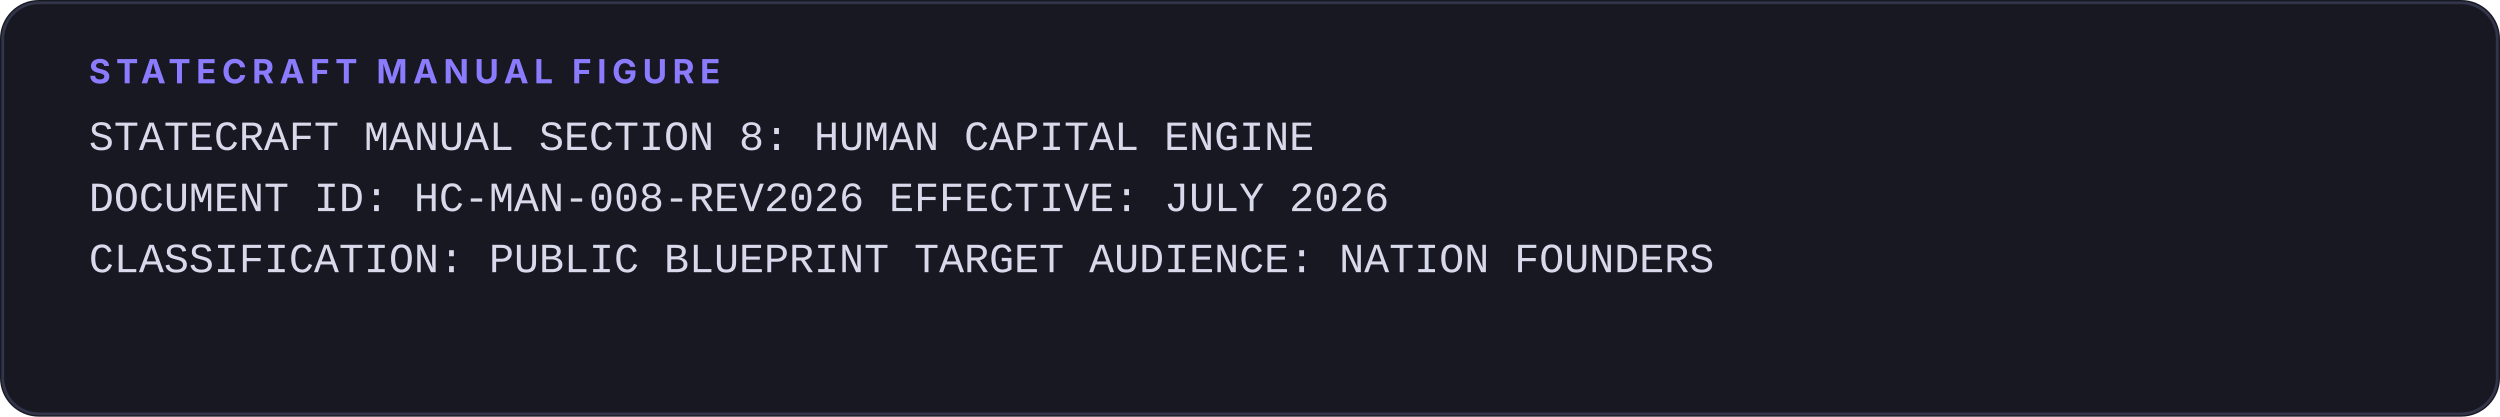
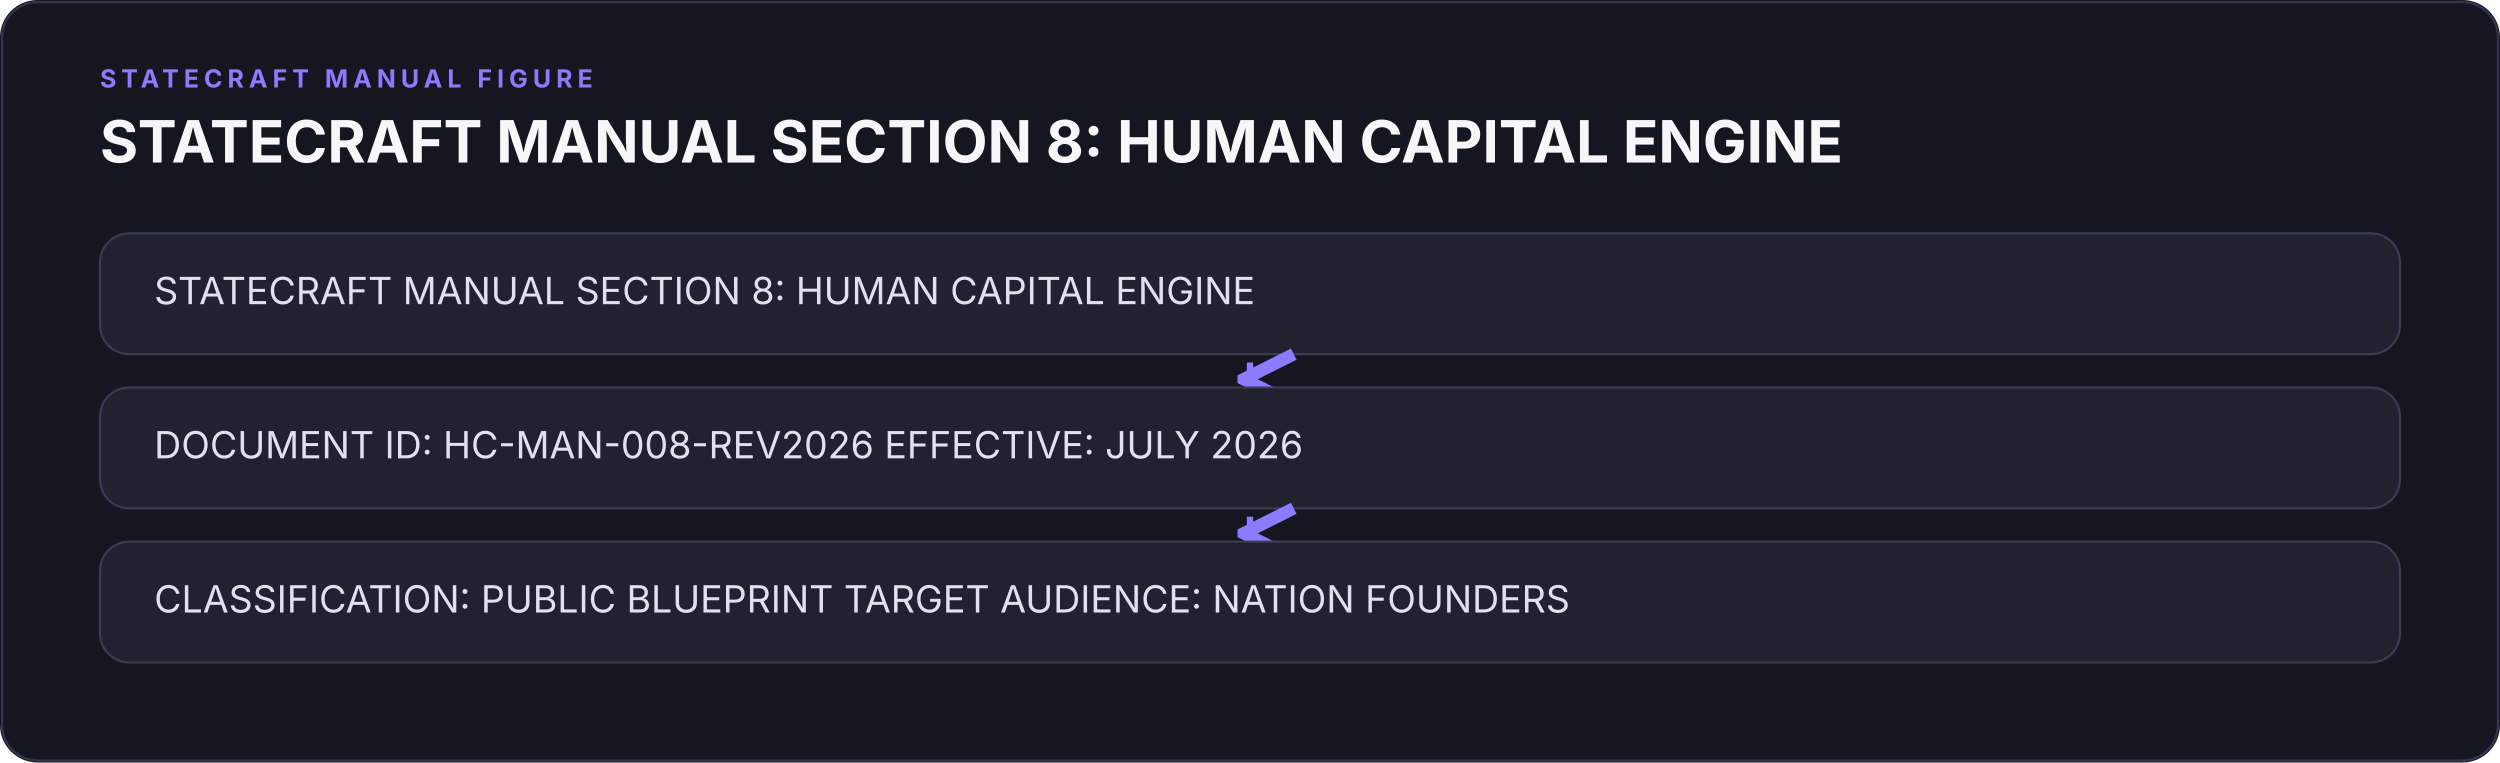
- <svg xmlns="http://www.w3.org/2000/svg" width="900" height="150" viewBox="0 0 900 150" role="img" aria-labelledby="title desc">
-   <rect width="900" height="150" rx="14" fill="#171821" />
-   <rect x="1" y="1" width="898" height="148" rx="13" fill="none" stroke="#32354a" />
-   <text x="32" y="30" class="label">STATECRAFT MANUAL FIGURE</text>
-   <text x="32" y="54" class="line">STATECRAFT MANUAL                          SECTION 8: HUMAN CAPITAL ENGINE</text>
-   <text x="32" y="76" class="line">DOCUMENT ID: HC-MAN-008-REV2026            EFFECTIVE: JULY 2026</text>
-   <text x="32" y="98" class="line">CLASSIFICATION: PUBLIC BLUEPRINT           TARGET AUDIENCE: NATION FOUNDERS</text>
-   <style>.label{font:700 12px ui-sans-serif,system-ui,-apple-system,BlinkMacSystemFont,'Segoe UI',sans-serif;letter-spacing:2px;fill:#8b7cff}.line{font:15px ui-monospace,SFMono-Regular,Menlo,Consolas,'Liberation Mono',monospace;fill:#d8d9ea}</style>
+ <svg xmlns="http://www.w3.org/2000/svg" width="1200" height="366" viewBox="0 0 1200 366" role="img" aria-labelledby="title desc">
+   <rect width="1200" height="366" rx="18" fill="#151620" />
+   <rect x="1" y="1" width="1198" height="364" rx="17" fill="none" stroke="#34384f" />
+   <text x="48" y="42" class="eyebrow">STATECRAFT MANUAL FIGURE</text>
+   <text x="48" y="78" class="heading">STATECRAFT MANUAL SECTION 8: HUMAN CAPITAL ENGINE</text>
+   <rect x="48" y="112" width="1104" height="58" rx="14" class="card" />
+   <text x="74" y="146" class="body">STATECRAFT MANUAL SECTION 8: HUMAN CAPITAL ENGINE</text>
+   <path d="M600 174 v8" class="arrow" />
+   <rect x="48" y="186" width="1104" height="58" rx="14" class="card" />
+   <text x="74" y="220" class="body">DOCUMENT ID: HC-MAN-008-REV2026 EFFECTIVE: JULY 2026</text>
+   <path d="M600 248 v8" class="arrow" />
+   <rect x="48" y="260" width="1104" height="58" rx="14" class="card" />
+   <text x="74" y="294" class="body">CLASSIFICATION: PUBLIC BLUEPRINT TARGET AUDIENCE: NATION FOUNDERS</text>
+   <style>
+     .eyebrow{font:700 12px ui-sans-serif,system-ui,-apple-system,BlinkMacSystemFont,'Segoe UI',sans-serif;letter-spacing:2.4px;fill:#8b7cff}.heading{font:700 28px ui-sans-serif,system-ui,-apple-system,BlinkMacSystemFont,'Segoe UI',sans-serif;fill:#f6f6fb}.card{fill:#20222e;stroke:#3a3e55}.body{font:18px ui-sans-serif,system-ui,-apple-system,BlinkMacSystemFont,'Segoe UI',sans-serif;fill:#dfe1f1}.arrow{stroke:#8b7cff;stroke-width:3;marker-end:url(#arrow)}
+   </style>
+   <defs>
+     <marker id="arrow" markerWidth="10" markerHeight="10" refX="5" refY="8" orient="auto">
+       <path d="M1,1 L5,9 L9,1" fill="none" stroke="#8b7cff" stroke-width="2" />
+     </marker>
+   </defs>
</svg>
